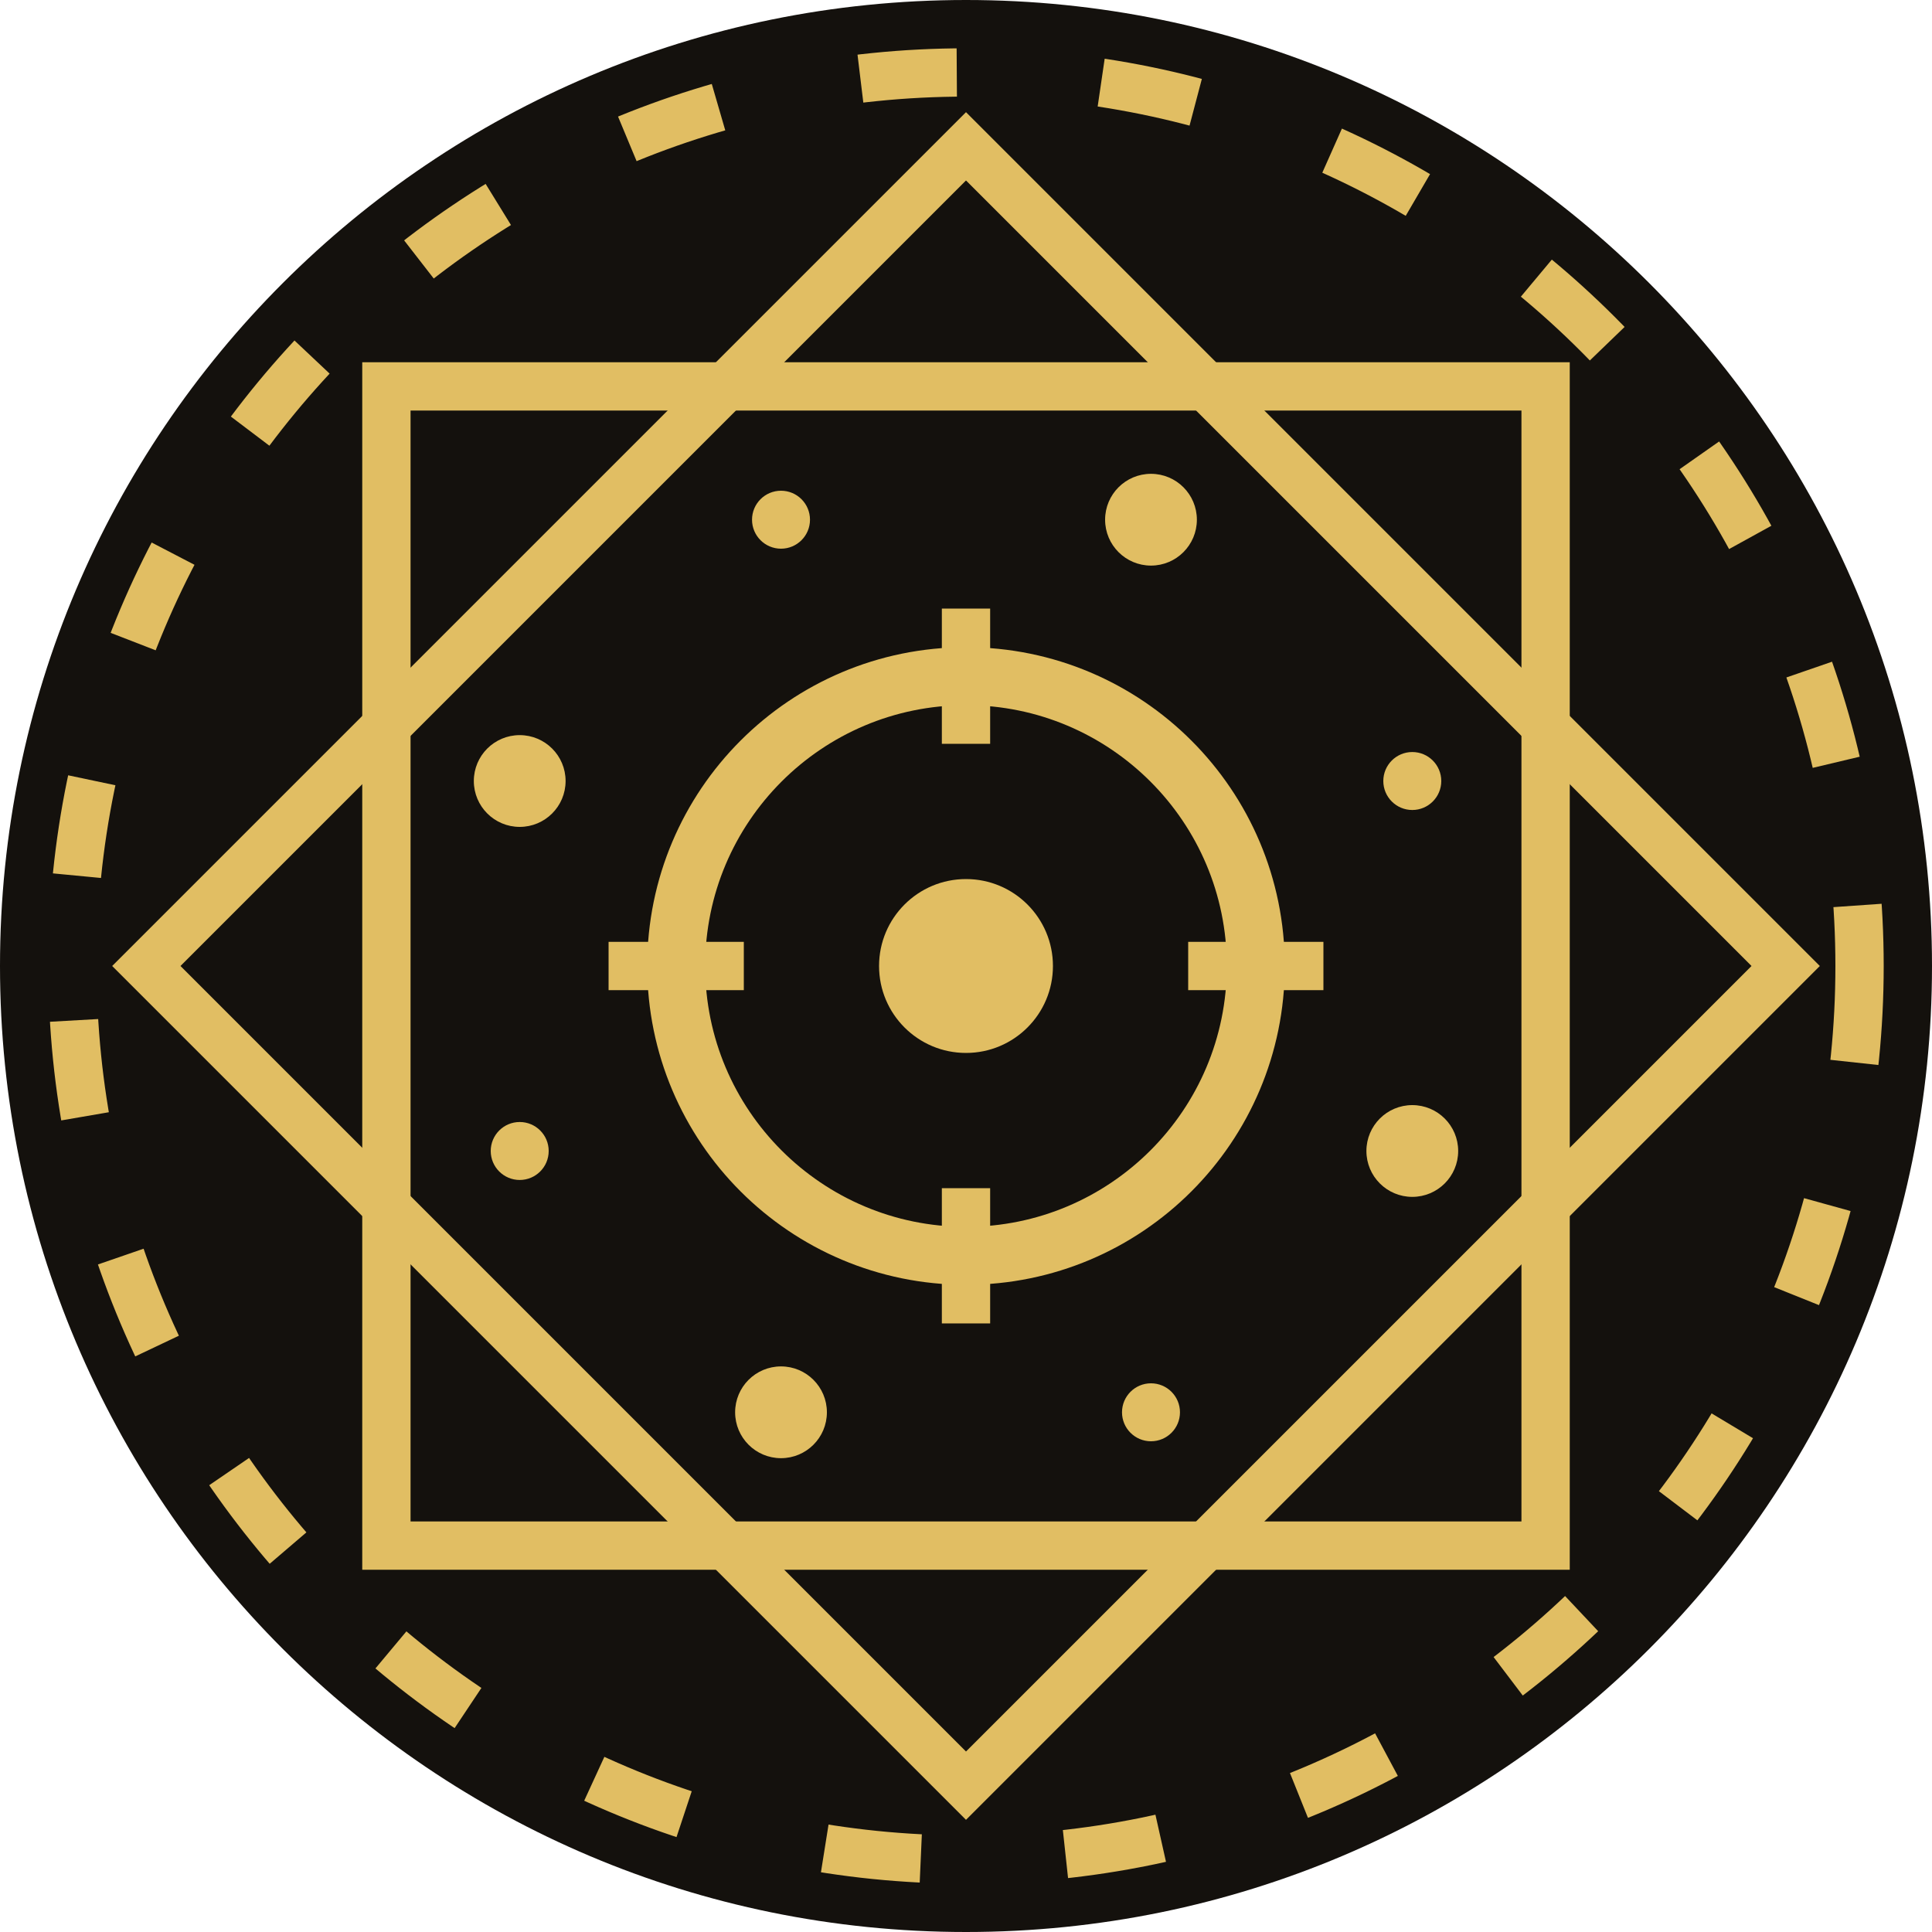
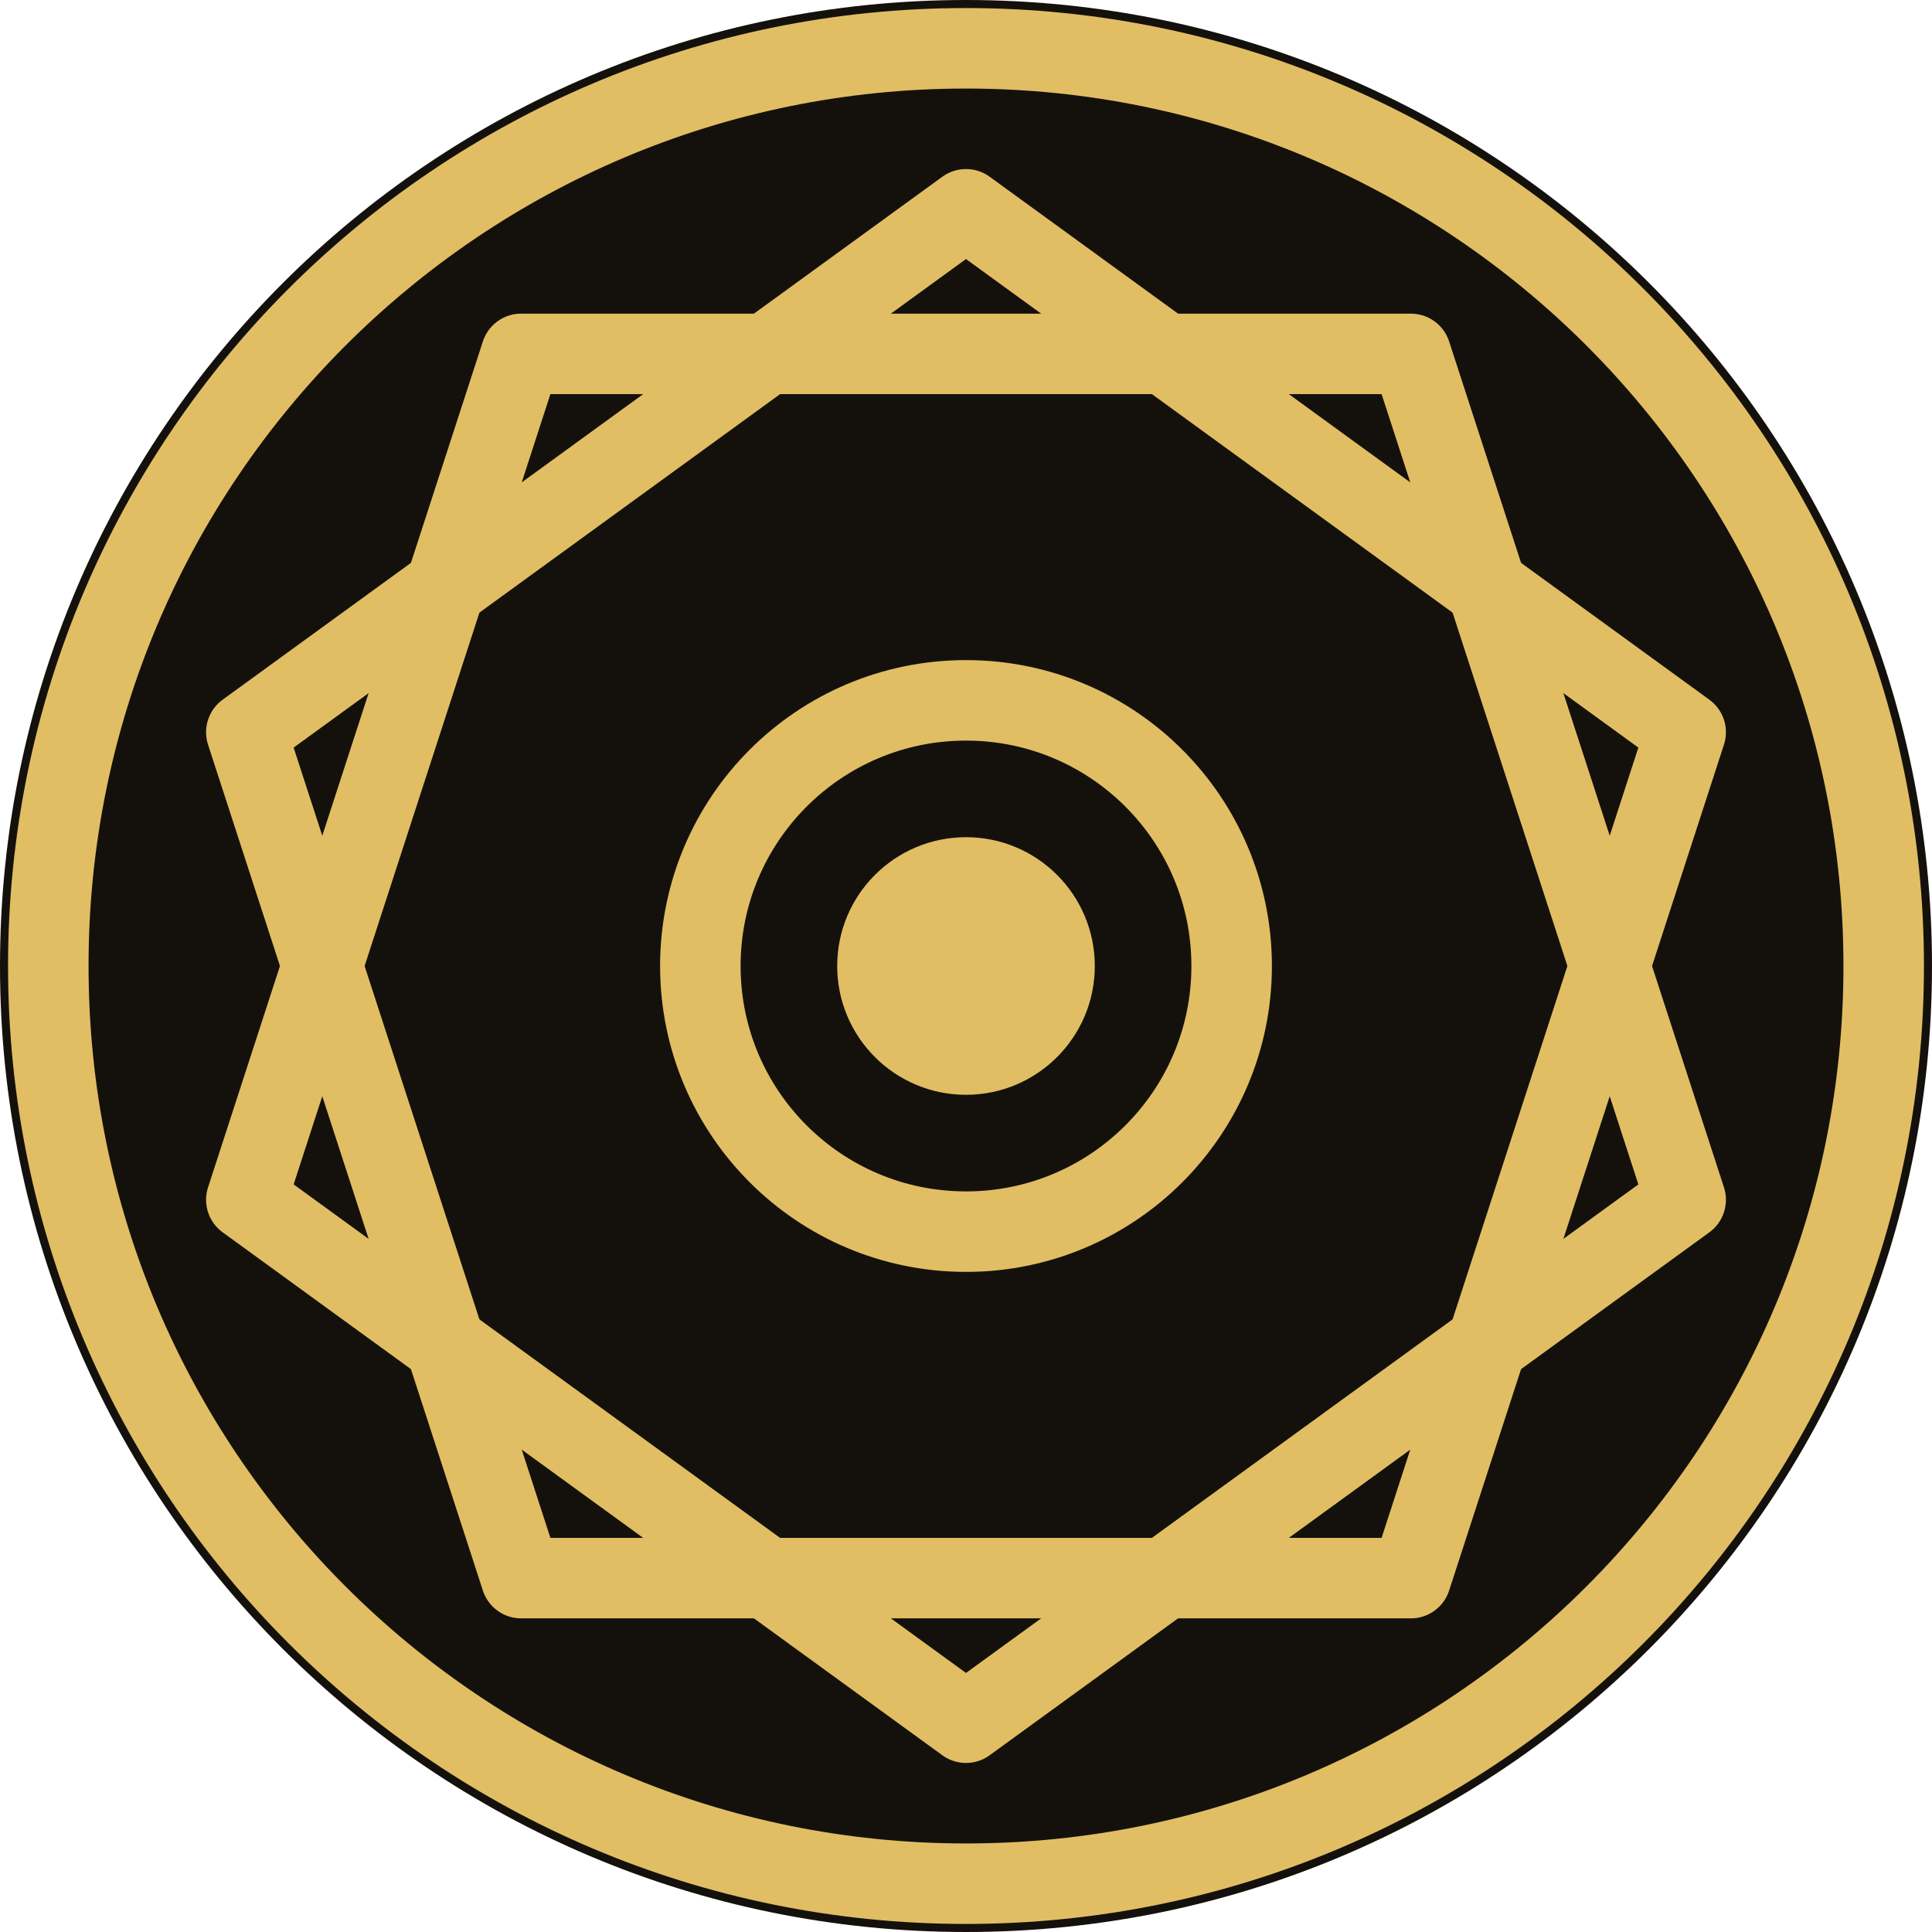
- <svg xmlns="http://www.w3.org/2000/svg" viewBox="0 0 40 40">
-   <circle cx="20" cy="20" r="20" fill="#14110d" />
+ <svg xmlns="http://www.w3.org/2000/svg" viewBox="0 0 120 120">
+   <style>.s-f,.s-r,.s-b{display:none}.s-a{stroke-width:5px}.s-c{r:8px}</style>
+   <circle cx="60" cy="60" r="60" fill="#14110d" />
  <g color="#e1be63">
-     <g class="turn" fill="none" stroke="currentColor" stroke-width="1">
-       <circle cx="20" cy="20" r="18.5" stroke-dasharray="2 3" />
-       <rect x="8" y="8" width="24" height="24" transform="rotate(45 20 20)" />
-       <rect x="8" y="8" width="24" height="24" />
+     <g class="turn" fill="none" stroke="currentColor">
+       <circle class="s-a" cx="60" cy="60" r="57" stroke-width="1.9" />
+       <circle class="s-f" cx="60" cy="60" r="50.5" stroke-width=".7" />
+       <path class="s-b" fill="currentColor" stroke="none" transform="rotate(0 60 6.25)" d="M60 3.95l1.5 2.3l-1.5 2.3l-1.5-2.3z" />
+       <circle class="s-f" fill="currentColor" stroke="none" cx="81.86" cy="10.9" r=".95" />
+       <circle class="s-f" fill="currentColor" stroke="none" cx="99.94" cy="24.03" r=".95" />
+       <path class="s-b" fill="currentColor" stroke="none" transform="rotate(72 111.12 43.39)" d="M111.12 41.09l1.5 2.3l-1.5 2.3l-1.5-2.3z" />
+       <circle class="s-f" fill="currentColor" stroke="none" cx="113.46" cy="65.62" r=".95" />
+       <circle class="s-f" fill="currentColor" stroke="none" cx="106.55" cy="86.88" r=".95" />
+       <path class="s-b" fill="currentColor" stroke="none" transform="rotate(144 91.59 103.48)" d="M91.59 101.18l1.5 2.3l-1.5 2.3l-1.5-2.3z" />
+       <circle class="s-f" fill="currentColor" stroke="none" cx="71.18" cy="112.58" r=".95" />
+       <circle class="s-f" fill="currentColor" stroke="none" cx="48.82" cy="112.58" r=".95" />
+       <path class="s-b" fill="currentColor" stroke="none" transform="rotate(216 28.41 103.48)" d="M28.41 101.18l1.5 2.3l-1.5 2.3l-1.5-2.3z" />
+       <circle class="s-f" fill="currentColor" stroke="none" cx="13.45" cy="86.88" r=".95" />
+       <circle class="s-f" fill="currentColor" stroke="none" cx="6.54" cy="65.62" r=".95" />
+       <path class="s-b" fill="currentColor" stroke="none" transform="rotate(288 8.88 43.39)" d="M8.88 41.09l1.5 2.3l-1.5 2.3l-1.5-2.3z" />
+       <circle class="s-f" fill="currentColor" stroke="none" cx="20.06" cy="24.03" r=".95" />
+       <circle class="s-f" fill="currentColor" stroke="none" cx="38.14" cy="10.9" r=".95" />
    </g>
-     <g class="turn-in" fill="currentColor" stroke="currentColor">
-       <circle cx="20" cy="20" r="6" fill="none" stroke-width="1.2" />
-       <path d="M20 12.6v2.8M20 24.6v2.8M12.6 20h2.8M24.6 20h2.8" stroke-width="1" fill="none" />
-       <circle cx="29.24" cy="23.83" r="0.95" stroke="none" />
-       <circle cx="23.83" cy="29.24" r="0.6" stroke="none" />
-       <circle cx="16.17" cy="29.24" r="0.95" stroke="none" />
-       <circle cx="10.76" cy="23.83" r="0.6" stroke="none" />
-       <circle cx="10.76" cy="16.17" r="0.95" stroke="none" />
-       <circle cx="16.17" cy="10.76" r="0.6" stroke="none" />
-       <circle cx="23.83" cy="10.76" r="0.95" stroke="none" />
-       <circle cx="29.24" cy="16.17" r="0.6" stroke="none" />
+     <g class="turn-mid" fill="none" stroke="currentColor" stroke-linejoin="round">
+       <polygon class="s-a" stroke-width="1.45" points="60,13 104.7,45.48 87.63,98.02 32.37,98.02 15.3,45.48" />
+       <polygon class="s-a s-p2" stroke-width="1.45" points="60,107 15.3,74.52 32.37,21.98 87.63,21.98 104.7,74.52" />
+       <polygon class="s-f" stroke-width=".5" opacity=".55" points="60,13 104.7,74.52 32.37,98.02 32.37,21.98 104.7,45.48 60,107 15.3,45.48 87.63,21.98 87.63,98.02 15.3,74.52" />
+       <circle class="s-f" fill="currentColor" stroke="none" cx="60" cy="13" r="1.5" />
+       <circle class="s-f" fill="currentColor" stroke="none" cx="87.63" cy="21.98" r="1.5" />
+       <circle class="s-f" fill="currentColor" stroke="none" cx="104.7" cy="45.48" r="1.5" />
+       <circle class="s-f" fill="currentColor" stroke="none" cx="104.7" cy="74.52" r="1.5" />
+       <circle class="s-f" fill="currentColor" stroke="none" cx="87.63" cy="98.02" r="1.5" />
+       <circle class="s-f" fill="currentColor" stroke="none" cx="60" cy="107" r="1.5" />
+       <circle class="s-f" fill="currentColor" stroke="none" cx="32.37" cy="98.02" r="1.5" />
+       <circle class="s-f" fill="currentColor" stroke="none" cx="15.3" cy="74.52" r="1.5" />
+       <circle class="s-f" fill="currentColor" stroke="none" cx="15.3" cy="45.48" r="1.5" />
+       <circle class="s-f" fill="currentColor" stroke="none" cx="32.37" cy="21.98" r="1.5" />
    </g>
-     <circle cx="20" cy="20" r="1.8" fill="currentColor" />
+     <g class="turn-in" fill="none" stroke="currentColor" stroke-linecap="round">
+       <circle class="s-f" cx="60" cy="60" r="30" stroke-width=".6" stroke-dasharray="1.2 3.5" />
+       <circle class="s-a" cx="60" cy="60" r="16.5" stroke-width="1.5" />
+       <path class="s-r" stroke-width="1.5" d="M60 39.5L60 33.5" />
+       <circle class="s-f" fill="currentColor" stroke="none" cx="73.81" cy="40.99" r="1.1" />
+       <path class="s-r" stroke-width="1.5" d="M79.5 53.67L85.2 51.81" />
+       <circle class="s-f" fill="currentColor" stroke="none" cx="82.35" cy="67.26" r="1.1" />
+       <path class="s-r" stroke-width="1.5" d="M72.05 76.58L75.58 81.44" />
+       <circle class="s-f" fill="currentColor" stroke="none" cx="60" cy="83.5" r="1.1" />
+       <path class="s-r" stroke-width="1.5" d="M47.95 76.58L44.42 81.44" />
+       <circle class="s-f" fill="currentColor" stroke="none" cx="37.65" cy="67.26" r="1.1" />
+       <path class="s-r" stroke-width="1.5" d="M40.5 53.67L34.8 51.81" />
+       <circle class="s-f" fill="currentColor" stroke="none" cx="46.19" cy="40.99" r="1.1" />
+     </g>
+     <path class="s-f" fill="none" stroke="currentColor" stroke-width=".8" d="M49.5 60q10.5-9 21 0q-10.5 9-21 0z" />
+     <circle class="s-c" cx="60" cy="60" r="4.6" fill="currentColor" />
  </g>
</svg>
